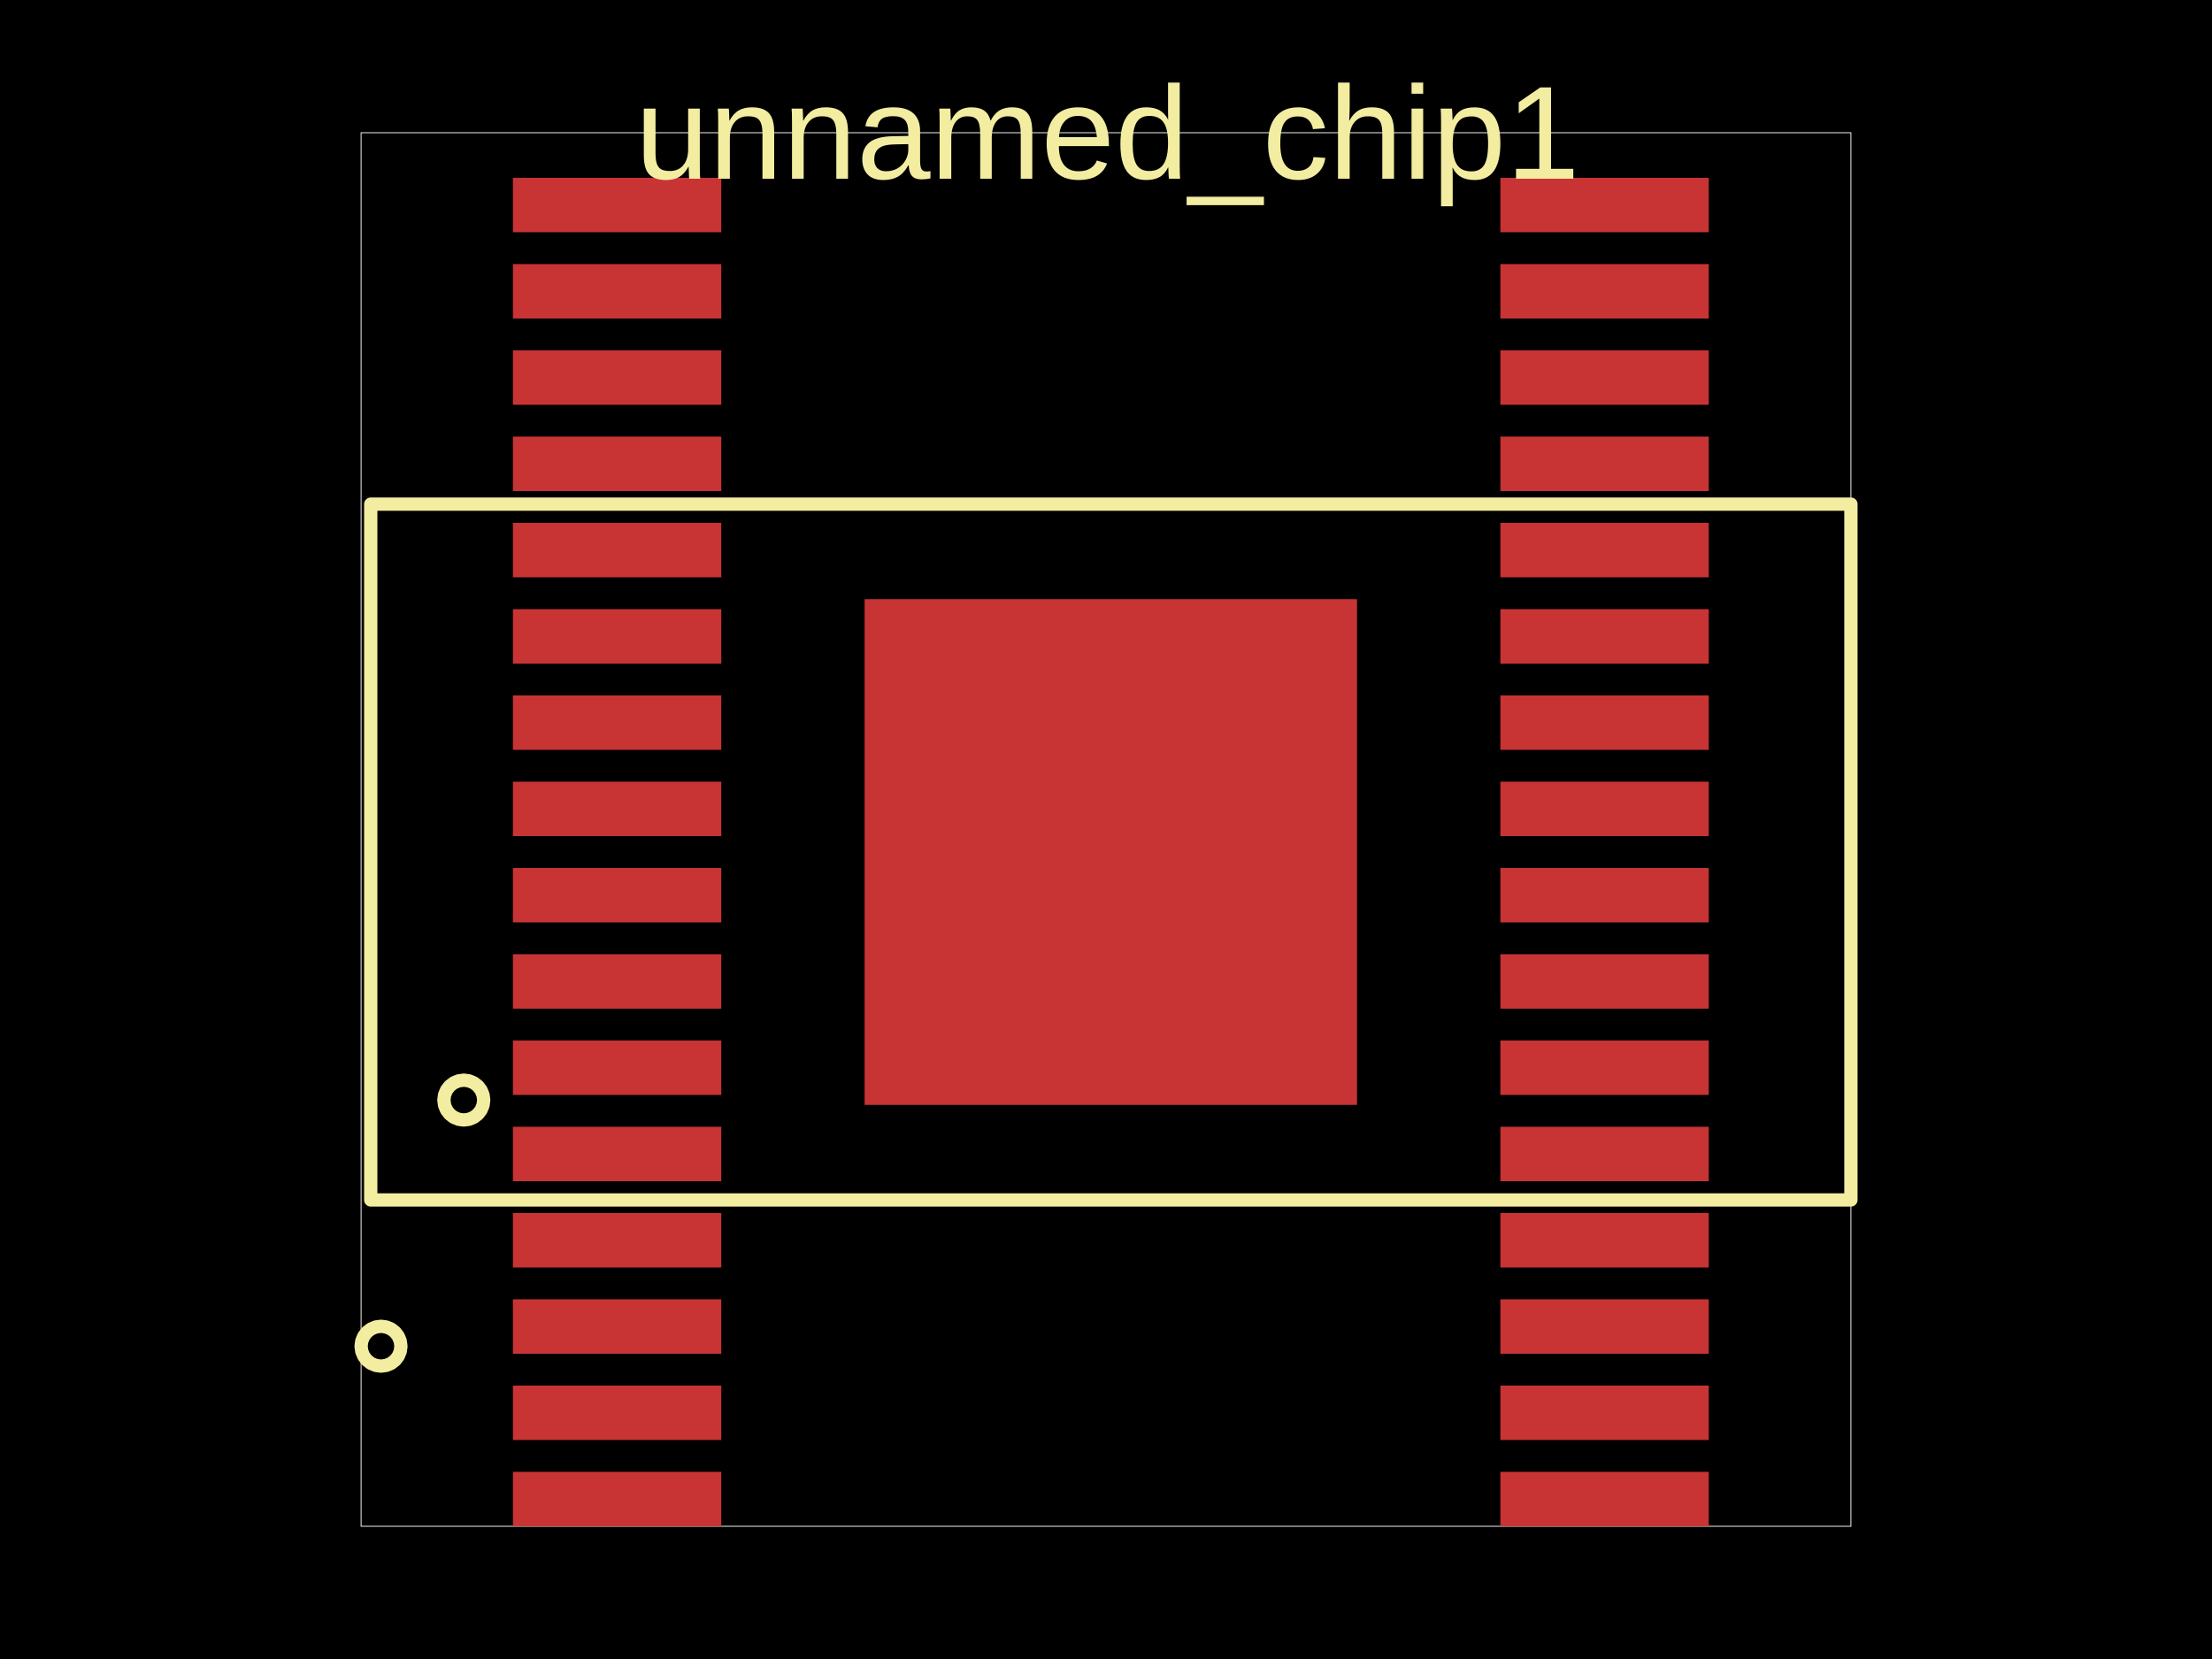
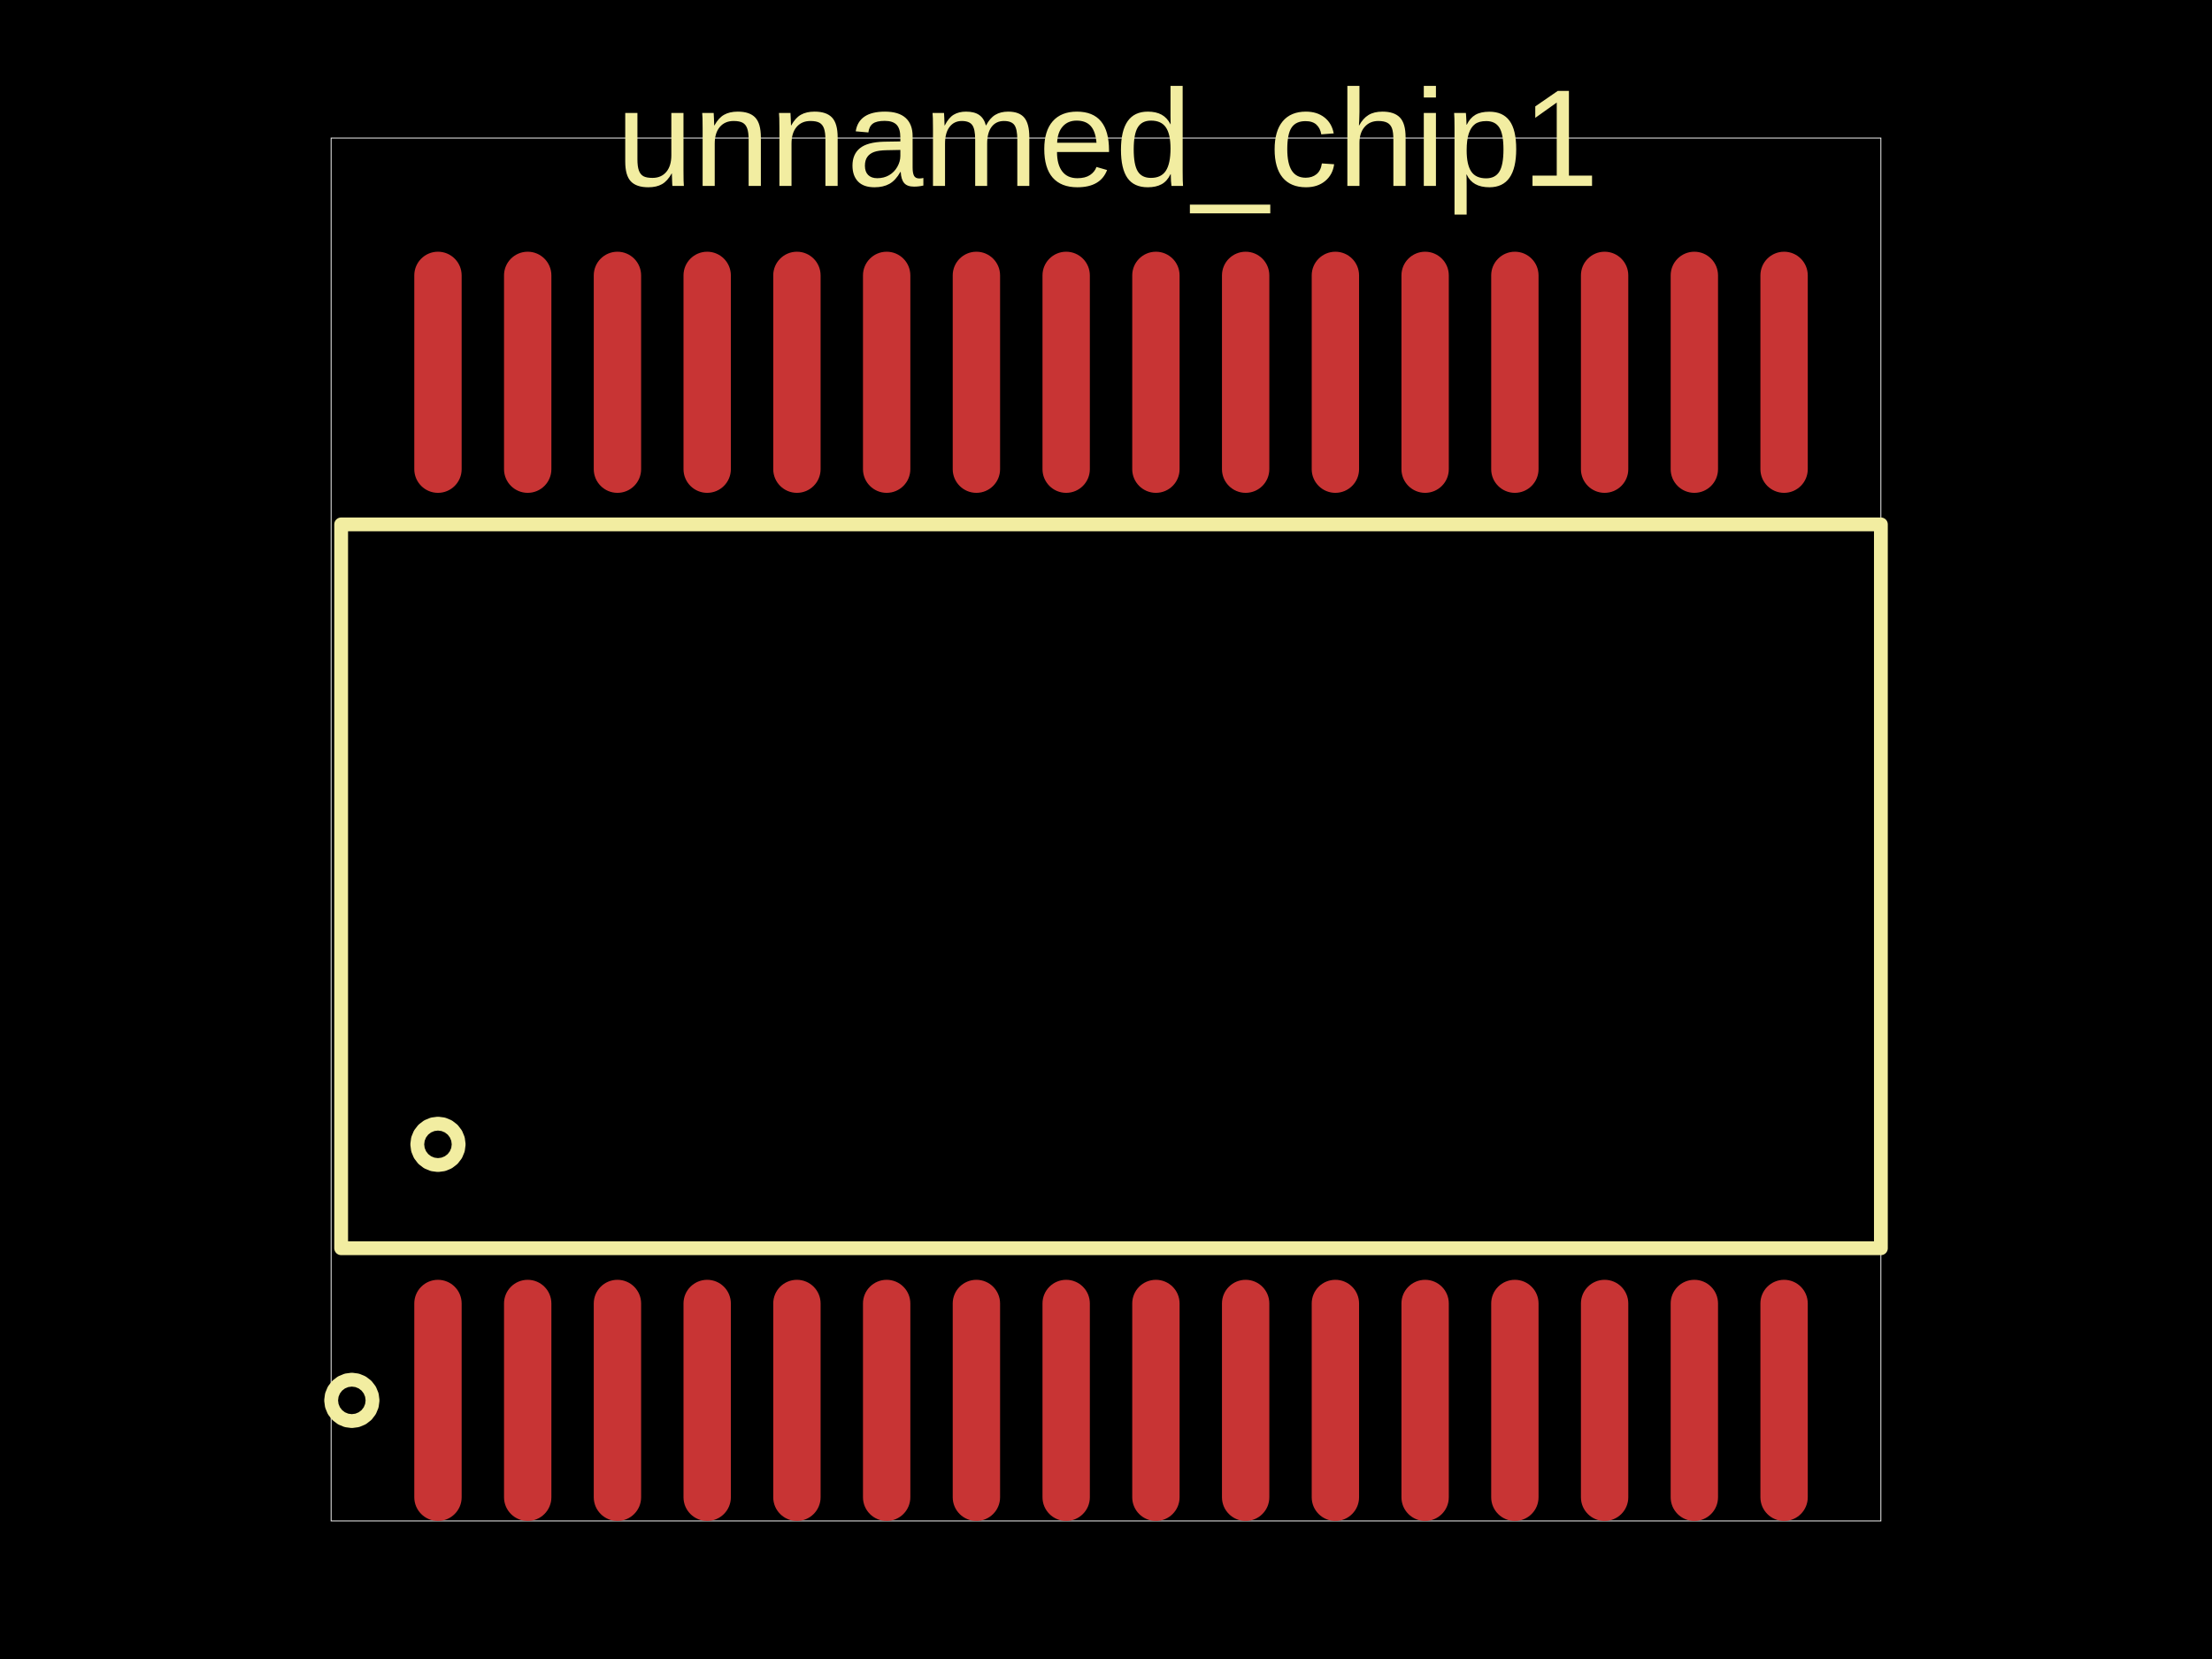
<svg xmlns="http://www.w3.org/2000/svg" width="800" height="600">
  <style />
  <rect class="boundary" x="0" y="0" fill="#000" width="800" height="600" data-type="pcb_background" data-pcb-layer="global" />
-   <rect class="pcb-boundary" fill="none" stroke="#fff" stroke-width="0.3" x="130.591" y="48.001" width="538.819" height="503.998" data-type="pcb_boundary" data-pcb-layer="global" />
-   <rect class="pcb-pad" fill="rgb(200, 52, 52)" x="185.502" y="64.308" width="75.362" height="19.68" data-type="pcb_smtpad" data-pcb-layer="top" data-pad-name="unnamed_chip1.MODSEL" />
-   <rect class="pcb-pad" fill="rgb(200, 52, 52)" x="185.502" y="95.509" width="75.362" height="19.68" data-type="pcb_smtpad" data-pcb-layer="top" data-pad-name="unnamed_chip1.SDZ" />
-   <rect class="pcb-pad" fill="rgb(200, 52, 52)" x="185.502" y="126.71" width="75.362" height="19.68" data-type="pcb_smtpad" data-pcb-layer="top" data-pad-name="unnamed_chip1.FAULTZ" />
-   <rect class="pcb-pad" fill="rgb(200, 52, 52)" x="185.502" y="157.91" width="75.362" height="19.68" data-type="pcb_smtpad" data-pcb-layer="top" data-pad-name="unnamed_chip1.RINP" />
-   <rect class="pcb-pad" fill="rgb(200, 52, 52)" x="185.502" y="189.111" width="75.362" height="19.68" data-type="pcb_smtpad" data-pcb-layer="top" data-pad-name="unnamed_chip1.RINN" />
-   <rect class="pcb-pad" fill="rgb(200, 52, 52)" x="185.502" y="220.312" width="75.362" height="19.68" data-type="pcb_smtpad" data-pcb-layer="top" data-pad-name="unnamed_chip1.PLIMIT" />
-   <rect class="pcb-pad" fill="rgb(200, 52, 52)" x="185.502" y="251.512" width="75.362" height="19.68" data-type="pcb_smtpad" data-pcb-layer="top" data-pad-name="unnamed_chip1.GVDD" />
-   <rect class="pcb-pad" fill="rgb(200, 52, 52)" x="185.502" y="282.713" width="75.362" height="19.68" data-type="pcb_smtpad" data-pcb-layer="top" data-pad-name="unnamed_chip1.pin8" />
-   <rect class="pcb-pad" fill="rgb(200, 52, 52)" x="185.502" y="313.914" width="75.362" height="19.68" data-type="pcb_smtpad" data-pcb-layer="top" data-pad-name="unnamed_chip1.GND1" />
-   <rect class="pcb-pad" fill="rgb(200, 52, 52)" x="185.502" y="345.114" width="75.362" height="19.68" data-type="pcb_smtpad" data-pcb-layer="top" data-pad-name="unnamed_chip1.LINP" />
-   <rect class="pcb-pad" fill="rgb(200, 52, 52)" x="185.502" y="376.315" width="75.362" height="19.68" data-type="pcb_smtpad" data-pcb-layer="top" data-pad-name="unnamed_chip1.LINN" />
-   <rect class="pcb-pad" fill="rgb(200, 52, 52)" x="185.502" y="407.516" width="75.362" height="19.68" data-type="pcb_smtpad" data-pcb-layer="top" data-pad-name="unnamed_chip1.MUTE" />
-   <rect class="pcb-pad" fill="rgb(200, 52, 52)" x="185.502" y="438.716" width="75.362" height="19.68" data-type="pcb_smtpad" data-pcb-layer="top" data-pad-name="unnamed_chip1.AM2" />
-   <rect class="pcb-pad" fill="rgb(200, 52, 52)" x="185.502" y="469.917" width="75.362" height="19.68" data-type="pcb_smtpad" data-pcb-layer="top" data-pad-name="unnamed_chip1.AM1" />
-   <rect class="pcb-pad" fill="rgb(200, 52, 52)" x="185.502" y="501.118" width="75.362" height="19.68" data-type="pcb_smtpad" data-pcb-layer="top" data-pad-name="unnamed_chip1.AM0" />
-   <rect class="pcb-pad" fill="rgb(200, 52, 52)" x="185.502" y="532.319" width="75.362" height="19.68" data-type="pcb_smtpad" data-pcb-layer="top" data-pad-name="unnamed_chip1.SYNC" />
-   <rect class="pcb-pad" fill="rgb(200, 52, 52)" x="542.63" y="532.319" width="75.362" height="19.68" data-type="pcb_smtpad" data-pcb-layer="top" data-pad-name="unnamed_chip1.AVCC" />
-   <rect class="pcb-pad" fill="rgb(200, 52, 52)" x="542.63" y="501.118" width="75.362" height="19.68" data-type="pcb_smtpad" data-pcb-layer="top" data-pad-name="unnamed_chip1.PVCC4" />
-   <rect class="pcb-pad" fill="rgb(200, 52, 52)" x="542.63" y="469.917" width="75.362" height="19.68" data-type="pcb_smtpad" data-pcb-layer="top" data-pad-name="unnamed_chip1.PVCC3" />
-   <rect class="pcb-pad" fill="rgb(200, 52, 52)" x="542.63" y="438.716" width="75.362" height="19.68" data-type="pcb_smtpad" data-pcb-layer="top" data-pad-name="unnamed_chip1.BSNL" />
-   <rect class="pcb-pad" fill="rgb(200, 52, 52)" x="542.63" y="407.516" width="75.362" height="19.68" data-type="pcb_smtpad" data-pcb-layer="top" data-pad-name="unnamed_chip1.OUTNL" />
-   <rect class="pcb-pad" fill="rgb(200, 52, 52)" x="542.63" y="376.315" width="75.362" height="19.68" data-type="pcb_smtpad" data-pcb-layer="top" data-pad-name="unnamed_chip1.GND4" />
-   <rect class="pcb-pad" fill="rgb(200, 52, 52)" x="542.63" y="345.114" width="75.362" height="19.68" data-type="pcb_smtpad" data-pcb-layer="top" data-pad-name="unnamed_chip1.OUTPL" />
-   <rect class="pcb-pad" fill="rgb(200, 52, 52)" x="542.63" y="313.914" width="75.362" height="19.68" data-type="pcb_smtpad" data-pcb-layer="top" data-pad-name="unnamed_chip1.BSPL" />
-   <rect class="pcb-pad" fill="rgb(200, 52, 52)" x="542.63" y="282.713" width="75.362" height="19.68" data-type="pcb_smtpad" data-pcb-layer="top" data-pad-name="unnamed_chip1.GND3" />
-   <rect class="pcb-pad" fill="rgb(200, 52, 52)" x="542.63" y="251.512" width="75.362" height="19.68" data-type="pcb_smtpad" data-pcb-layer="top" data-pad-name="unnamed_chip1.BSNR" />
-   <rect class="pcb-pad" fill="rgb(200, 52, 52)" x="542.63" y="220.312" width="75.362" height="19.68" data-type="pcb_smtpad" data-pcb-layer="top" data-pad-name="unnamed_chip1.OUTNR" />
-   <rect class="pcb-pad" fill="rgb(200, 52, 52)" x="542.63" y="189.111" width="75.362" height="19.68" data-type="pcb_smtpad" data-pcb-layer="top" data-pad-name="unnamed_chip1.GND2" />
-   <rect class="pcb-pad" fill="rgb(200, 52, 52)" x="542.63" y="157.91" width="75.362" height="19.68" data-type="pcb_smtpad" data-pcb-layer="top" data-pad-name="unnamed_chip1.OUTPR" />
-   <rect class="pcb-pad" fill="rgb(200, 52, 52)" x="542.63" y="126.71" width="75.362" height="19.68" data-type="pcb_smtpad" data-pcb-layer="top" data-pad-name="unnamed_chip1.BSPR" />
-   <rect class="pcb-pad" fill="rgb(200, 52, 52)" x="542.63" y="95.509" width="75.362" height="19.68" data-type="pcb_smtpad" data-pcb-layer="top" data-pad-name="unnamed_chip1.PVCC2" />
-   <rect class="pcb-pad" fill="rgb(200, 52, 52)" x="542.63" y="64.308" width="75.362" height="19.68" data-type="pcb_smtpad" data-pcb-layer="top" data-pad-name="unnamed_chip1.PVCC1" />
-   <rect class="pcb-pad" fill="rgb(200, 52, 52)" x="312.705" y="216.712" width="178.084" height="182.884" data-type="pcb_smtpad" data-pcb-layer="top" data-pad-name="unnamed_chip1.POWERPAD" />
-   <path class="pcb-silkscreen pcb-silkscreen-top" d="M 134.084 433.978 L 134.084 182.317 L 669.409 182.317 L 669.409 433.978 L 134.084 433.978 Z" fill="none" stroke="#f2eda1" stroke-width="4.8" stroke-linecap="round" stroke-linejoin="round" data-pcb-component-id="pcb_component_0" data-pcb-silkscreen-path-id="pcb_silkscreen_path_0" data-type="pcb_silkscreen_path" data-pcb-layer="top" />
-   <path class="pcb-silkscreen pcb-silkscreen-top" d="M 174.946 397.858 L 174.7 399.723 L 173.981 401.461 L 172.836 402.953 L 171.343 404.098 L 169.605 404.818 L 167.74 405.064 L 165.875 404.818 L 164.138 404.098 L 162.645 402.953 L 161.5 401.461 L 160.78 399.723 L 160.535 397.858 L 160.78 395.993 L 161.5 394.255 L 162.645 392.763 L 164.138 391.618 L 165.875 390.898 L 167.74 390.653 L 169.605 390.898 L 171.343 391.618 L 172.836 392.763 L 173.981 394.255 L 174.7 395.993 L 174.946 397.858 Z" fill="none" stroke="#f2eda1" stroke-width="4.8" stroke-linecap="round" stroke-linejoin="round" data-pcb-component-id="pcb_component_0" data-pcb-silkscreen-path-id="pcb_silkscreen_path_1" data-type="pcb_silkscreen_path" data-pcb-layer="top" />
-   <path class="pcb-silkscreen pcb-silkscreen-top" d="M 145.002 486.874 L 144.756 488.739 L 144.036 490.477 L 142.891 491.969 L 141.399 493.114 L 139.661 493.834 L 137.796 494.08 L 135.931 493.834 L 134.193 493.114 L 132.701 491.969 L 131.556 490.477 L 130.836 488.739 L 130.591 486.874 L 130.836 485.009 L 131.556 483.271 L 132.701 481.779 L 134.193 480.634 L 135.931 479.914 L 137.796 479.668 L 139.661 479.914 L 141.399 480.634 L 142.891 481.779 L 144.036 483.271 L 144.756 485.009 L 145.002 486.874 Z" fill="none" stroke="#f2eda1" stroke-width="4.8" stroke-linecap="round" stroke-linejoin="round" data-pcb-component-id="pcb_component_0" data-pcb-silkscreen-path-id="pcb_silkscreen_path_2" data-type="pcb_silkscreen_path" data-pcb-layer="top" />
-   <text x="0" y="0" dx="0" dy="0" fill="#f2eda1" font-family="Arial, sans-serif" font-size="48.001" text-anchor="middle" dominant-baseline="central" transform="matrix(1,0,0,1,400.5273,48.00105)" class="pcb-silkscreen-text pcb-silkscreen-top" data-pcb-silkscreen-text-id="pcb_silkscreen_text_0" stroke="none" data-type="pcb_silkscreen_text" data-pcb-layer="top">unnamed_chip1</text>
+   <rect class="pcb-boundary" fill="none" stroke="#fff" stroke-width="0.3" x="119.75" y="49.932" width="560.499" height="500.135" data-type="pcb_boundary" data-pcb-layer="global" />
+   <rect class="pcb-pad" fill="rgb(200, 52, 52)" x="149.832" y="462.86" width="17.127" height="87.207" rx="8.563" ry="8.563" data-type="pcb_smtpad" data-pcb-layer="top" data-pad-name="unnamed_chip1.MODSEL" />
+   <rect class="pcb-pad" fill="rgb(200, 52, 52)" x="182.287" y="462.86" width="17.127" height="87.207" rx="8.563" ry="8.563" data-type="pcb_smtpad" data-pcb-layer="top" data-pad-name="unnamed_chip1.SDZ" />
+   <rect class="pcb-pad" fill="rgb(200, 52, 52)" x="214.742" y="462.86" width="17.127" height="87.207" rx="8.563" ry="8.563" data-type="pcb_smtpad" data-pcb-layer="top" data-pad-name="unnamed_chip1.FAULTZ" />
+   <rect class="pcb-pad" fill="rgb(200, 52, 52)" x="247.198" y="462.86" width="17.127" height="87.207" rx="8.563" ry="8.563" data-type="pcb_smtpad" data-pcb-layer="top" data-pad-name="unnamed_chip1.RINP" />
+   <rect class="pcb-pad" fill="rgb(200, 52, 52)" x="279.653" y="462.86" width="17.127" height="87.207" rx="8.563" ry="8.563" data-type="pcb_smtpad" data-pcb-layer="top" data-pad-name="unnamed_chip1.RINN" />
+   <rect class="pcb-pad" fill="rgb(200, 52, 52)" x="312.109" y="462.86" width="17.127" height="87.207" rx="8.563" ry="8.563" data-type="pcb_smtpad" data-pcb-layer="top" data-pad-name="unnamed_chip1.PLIMIT" />
+   <rect class="pcb-pad" fill="rgb(200, 52, 52)" x="344.564" y="462.86" width="17.127" height="87.207" rx="8.563" ry="8.563" data-type="pcb_smtpad" data-pcb-layer="top" data-pad-name="unnamed_chip1.GVDD" />
+   <rect class="pcb-pad" fill="rgb(200, 52, 52)" x="377.032" y="462.86" width="17.127" height="87.207" rx="8.563" ry="8.563" data-type="pcb_smtpad" data-pcb-layer="top" data-pad-name="unnamed_chip1.pin8" />
+   <rect class="pcb-pad" fill="rgb(200, 52, 52)" x="409.487" y="462.86" width="17.127" height="87.207" rx="8.563" ry="8.563" data-type="pcb_smtpad" data-pcb-layer="top" data-pad-name="unnamed_chip1.GND1" />
+   <rect class="pcb-pad" fill="rgb(200, 52, 52)" x="441.943" y="462.86" width="17.127" height="87.207" rx="8.563" ry="8.563" data-type="pcb_smtpad" data-pcb-layer="top" data-pad-name="unnamed_chip1.LINP" />
+   <rect class="pcb-pad" fill="rgb(200, 52, 52)" x="474.398" y="462.86" width="17.127" height="87.207" rx="8.563" ry="8.563" data-type="pcb_smtpad" data-pcb-layer="top" data-pad-name="unnamed_chip1.LINN" />
+   <rect class="pcb-pad" fill="rgb(200, 52, 52)" x="506.854" y="462.86" width="17.127" height="87.207" rx="8.563" ry="8.563" data-type="pcb_smtpad" data-pcb-layer="top" data-pad-name="unnamed_chip1.MUTE" />
+   <rect class="pcb-pad" fill="rgb(200, 52, 52)" x="539.309" y="462.86" width="17.127" height="87.207" rx="8.563" ry="8.563" data-type="pcb_smtpad" data-pcb-layer="top" data-pad-name="unnamed_chip1.AM2" />
+   <rect class="pcb-pad" fill="rgb(200, 52, 52)" x="571.764" y="462.86" width="17.127" height="87.207" rx="8.563" ry="8.563" data-type="pcb_smtpad" data-pcb-layer="top" data-pad-name="unnamed_chip1.AM1" />
+   <rect class="pcb-pad" fill="rgb(200, 52, 52)" x="604.22" y="462.86" width="17.127" height="87.207" rx="8.563" ry="8.563" data-type="pcb_smtpad" data-pcb-layer="top" data-pad-name="unnamed_chip1.AM0" />
+   <rect class="pcb-pad" fill="rgb(200, 52, 52)" x="636.675" y="462.86" width="17.127" height="87.207" rx="8.563" ry="8.563" data-type="pcb_smtpad" data-pcb-layer="top" data-pad-name="unnamed_chip1.SYNC" />
+   <rect class="pcb-pad" fill="rgb(200, 52, 52)" x="149.832" y="91.038" width="17.127" height="87.207" rx="8.563" ry="8.563" data-type="pcb_smtpad" data-pcb-layer="top" data-pad-name="unnamed_chip1.PVCC1" />
+   <rect class="pcb-pad" fill="rgb(200, 52, 52)" x="182.287" y="91.038" width="17.127" height="87.207" rx="8.563" ry="8.563" data-type="pcb_smtpad" data-pcb-layer="top" data-pad-name="unnamed_chip1.PVCC2" />
+   <rect class="pcb-pad" fill="rgb(200, 52, 52)" x="214.742" y="91.038" width="17.127" height="87.207" rx="8.563" ry="8.563" data-type="pcb_smtpad" data-pcb-layer="top" data-pad-name="unnamed_chip1.BSPR" />
+   <rect class="pcb-pad" fill="rgb(200, 52, 52)" x="247.198" y="91.038" width="17.127" height="87.207" rx="8.563" ry="8.563" data-type="pcb_smtpad" data-pcb-layer="top" data-pad-name="unnamed_chip1.OUTPR" />
+   <rect class="pcb-pad" fill="rgb(200, 52, 52)" x="279.653" y="91.038" width="17.127" height="87.207" rx="8.563" ry="8.563" data-type="pcb_smtpad" data-pcb-layer="top" data-pad-name="unnamed_chip1.GND2" />
+   <rect class="pcb-pad" fill="rgb(200, 52, 52)" x="312.109" y="91.038" width="17.127" height="87.207" rx="8.563" ry="8.563" data-type="pcb_smtpad" data-pcb-layer="top" data-pad-name="unnamed_chip1.OUTNR" />
+   <rect class="pcb-pad" fill="rgb(200, 52, 52)" x="344.564" y="91.038" width="17.127" height="87.207" rx="8.563" ry="8.563" data-type="pcb_smtpad" data-pcb-layer="top" data-pad-name="unnamed_chip1.BSNR" />
+   <rect class="pcb-pad" fill="rgb(200, 52, 52)" x="377.032" y="91.038" width="17.127" height="87.207" rx="8.563" ry="8.563" data-type="pcb_smtpad" data-pcb-layer="top" data-pad-name="unnamed_chip1.GND3" />
+   <rect class="pcb-pad" fill="rgb(200, 52, 52)" x="409.487" y="91.038" width="17.127" height="87.207" rx="8.563" ry="8.563" data-type="pcb_smtpad" data-pcb-layer="top" data-pad-name="unnamed_chip1.BSPL" />
+   <rect class="pcb-pad" fill="rgb(200, 52, 52)" x="441.943" y="91.038" width="17.127" height="87.207" rx="8.563" ry="8.563" data-type="pcb_smtpad" data-pcb-layer="top" data-pad-name="unnamed_chip1.OUTPL" />
+   <rect class="pcb-pad" fill="rgb(200, 52, 52)" x="474.398" y="91.038" width="17.127" height="87.207" rx="8.563" ry="8.563" data-type="pcb_smtpad" data-pcb-layer="top" data-pad-name="unnamed_chip1.GND4" />
+   <rect class="pcb-pad" fill="rgb(200, 52, 52)" x="506.854" y="91.038" width="17.127" height="87.207" rx="8.563" ry="8.563" data-type="pcb_smtpad" data-pcb-layer="top" data-pad-name="unnamed_chip1.OUTNL" />
+   <rect class="pcb-pad" fill="rgb(200, 52, 52)" x="539.309" y="91.038" width="17.127" height="87.207" rx="8.563" ry="8.563" data-type="pcb_smtpad" data-pcb-layer="top" data-pad-name="unnamed_chip1.BSNL" />
+   <rect class="pcb-pad" fill="rgb(200, 52, 52)" x="571.764" y="91.038" width="17.127" height="87.207" rx="8.563" ry="8.563" data-type="pcb_smtpad" data-pcb-layer="top" data-pad-name="unnamed_chip1.PVCC3" />
+   <rect class="pcb-pad" fill="rgb(200, 52, 52)" x="604.22" y="91.038" width="17.127" height="87.207" rx="8.563" ry="8.563" data-type="pcb_smtpad" data-pcb-layer="top" data-pad-name="unnamed_chip1.PVCC4" />
+   <rect class="pcb-pad" fill="rgb(200, 52, 52)" x="636.675" y="91.038" width="17.127" height="87.207" rx="8.563" ry="8.563" data-type="pcb_smtpad" data-pcb-layer="top" data-pad-name="unnamed_chip1.AVCC" />
+   <path class="pcb-silkscreen pcb-silkscreen-top" d="M 123.384 451.439 L 123.384 189.653 L 680.25 189.653 L 680.25 451.439 L 123.384 451.439 Z" fill="none" stroke="#f2eda1" stroke-width="4.993" stroke-linecap="round" stroke-linejoin="round" data-pcb-component-id="pcb_component_0" data-pcb-silkscreen-path-id="pcb_silkscreen_path_0" data-type="pcb_silkscreen_path" data-pcb-layer="top" />
+   <path class="pcb-silkscreen pcb-silkscreen-top" d="M 165.891 413.867 L 165.635 415.807 L 164.886 417.614 L 163.695 419.167 L 162.143 420.358 L 160.335 421.107 L 158.395 421.362 L 156.455 421.107 L 154.647 420.358 L 153.095 419.167 L 151.904 417.614 L 151.155 415.807 L 150.9 413.867 L 151.155 411.927 L 151.904 410.119 L 153.095 408.566 L 154.647 407.375 L 156.455 406.626 L 158.395 406.371 L 160.335 406.626 L 162.143 407.375 L 163.695 408.566 L 164.886 410.119 L 165.635 411.927 L 165.891 413.867 Z" fill="none" stroke="#f2eda1" stroke-width="4.993" stroke-linecap="round" stroke-linejoin="round" data-pcb-component-id="pcb_component_0" data-pcb-silkscreen-path-id="pcb_silkscreen_path_1" data-type="pcb_silkscreen_path" data-pcb-layer="top" />
+   <path class="pcb-silkscreen pcb-silkscreen-top" d="M 134.742 506.464 L 134.486 508.404 L 133.737 510.212 L 132.546 511.764 L 130.994 512.955 L 129.186 513.704 L 127.246 513.96 L 125.306 513.704 L 123.498 512.955 L 121.946 511.764 L 120.755 510.212 L 120.006 508.404 L 119.75 506.464 L 120.006 504.524 L 120.755 502.716 L 121.946 501.164 L 123.498 499.973 L 125.306 499.224 L 127.246 498.968 L 129.186 499.224 L 130.994 499.973 L 132.546 501.164 L 133.737 502.716 L 134.486 504.524 L 134.742 506.464 Z" fill="none" stroke="#f2eda1" stroke-width="4.993" stroke-linecap="round" stroke-linejoin="round" data-pcb-component-id="pcb_component_0" data-pcb-silkscreen-path-id="pcb_silkscreen_path_2" data-type="pcb_silkscreen_path" data-pcb-layer="top" />
+   <text x="0" y="0" dx="0" dy="0" fill="#f2eda1" font-family="Arial, sans-serif" font-size="49.932" text-anchor="middle" dominant-baseline="central" transform="matrix(1,0,0,1,400.5485,49.93243)" class="pcb-silkscreen-text pcb-silkscreen-top" data-pcb-silkscreen-text-id="pcb_silkscreen_text_0" stroke="none" data-type="pcb_silkscreen_text" data-pcb-layer="top">unnamed_chip1</text>
</svg>
